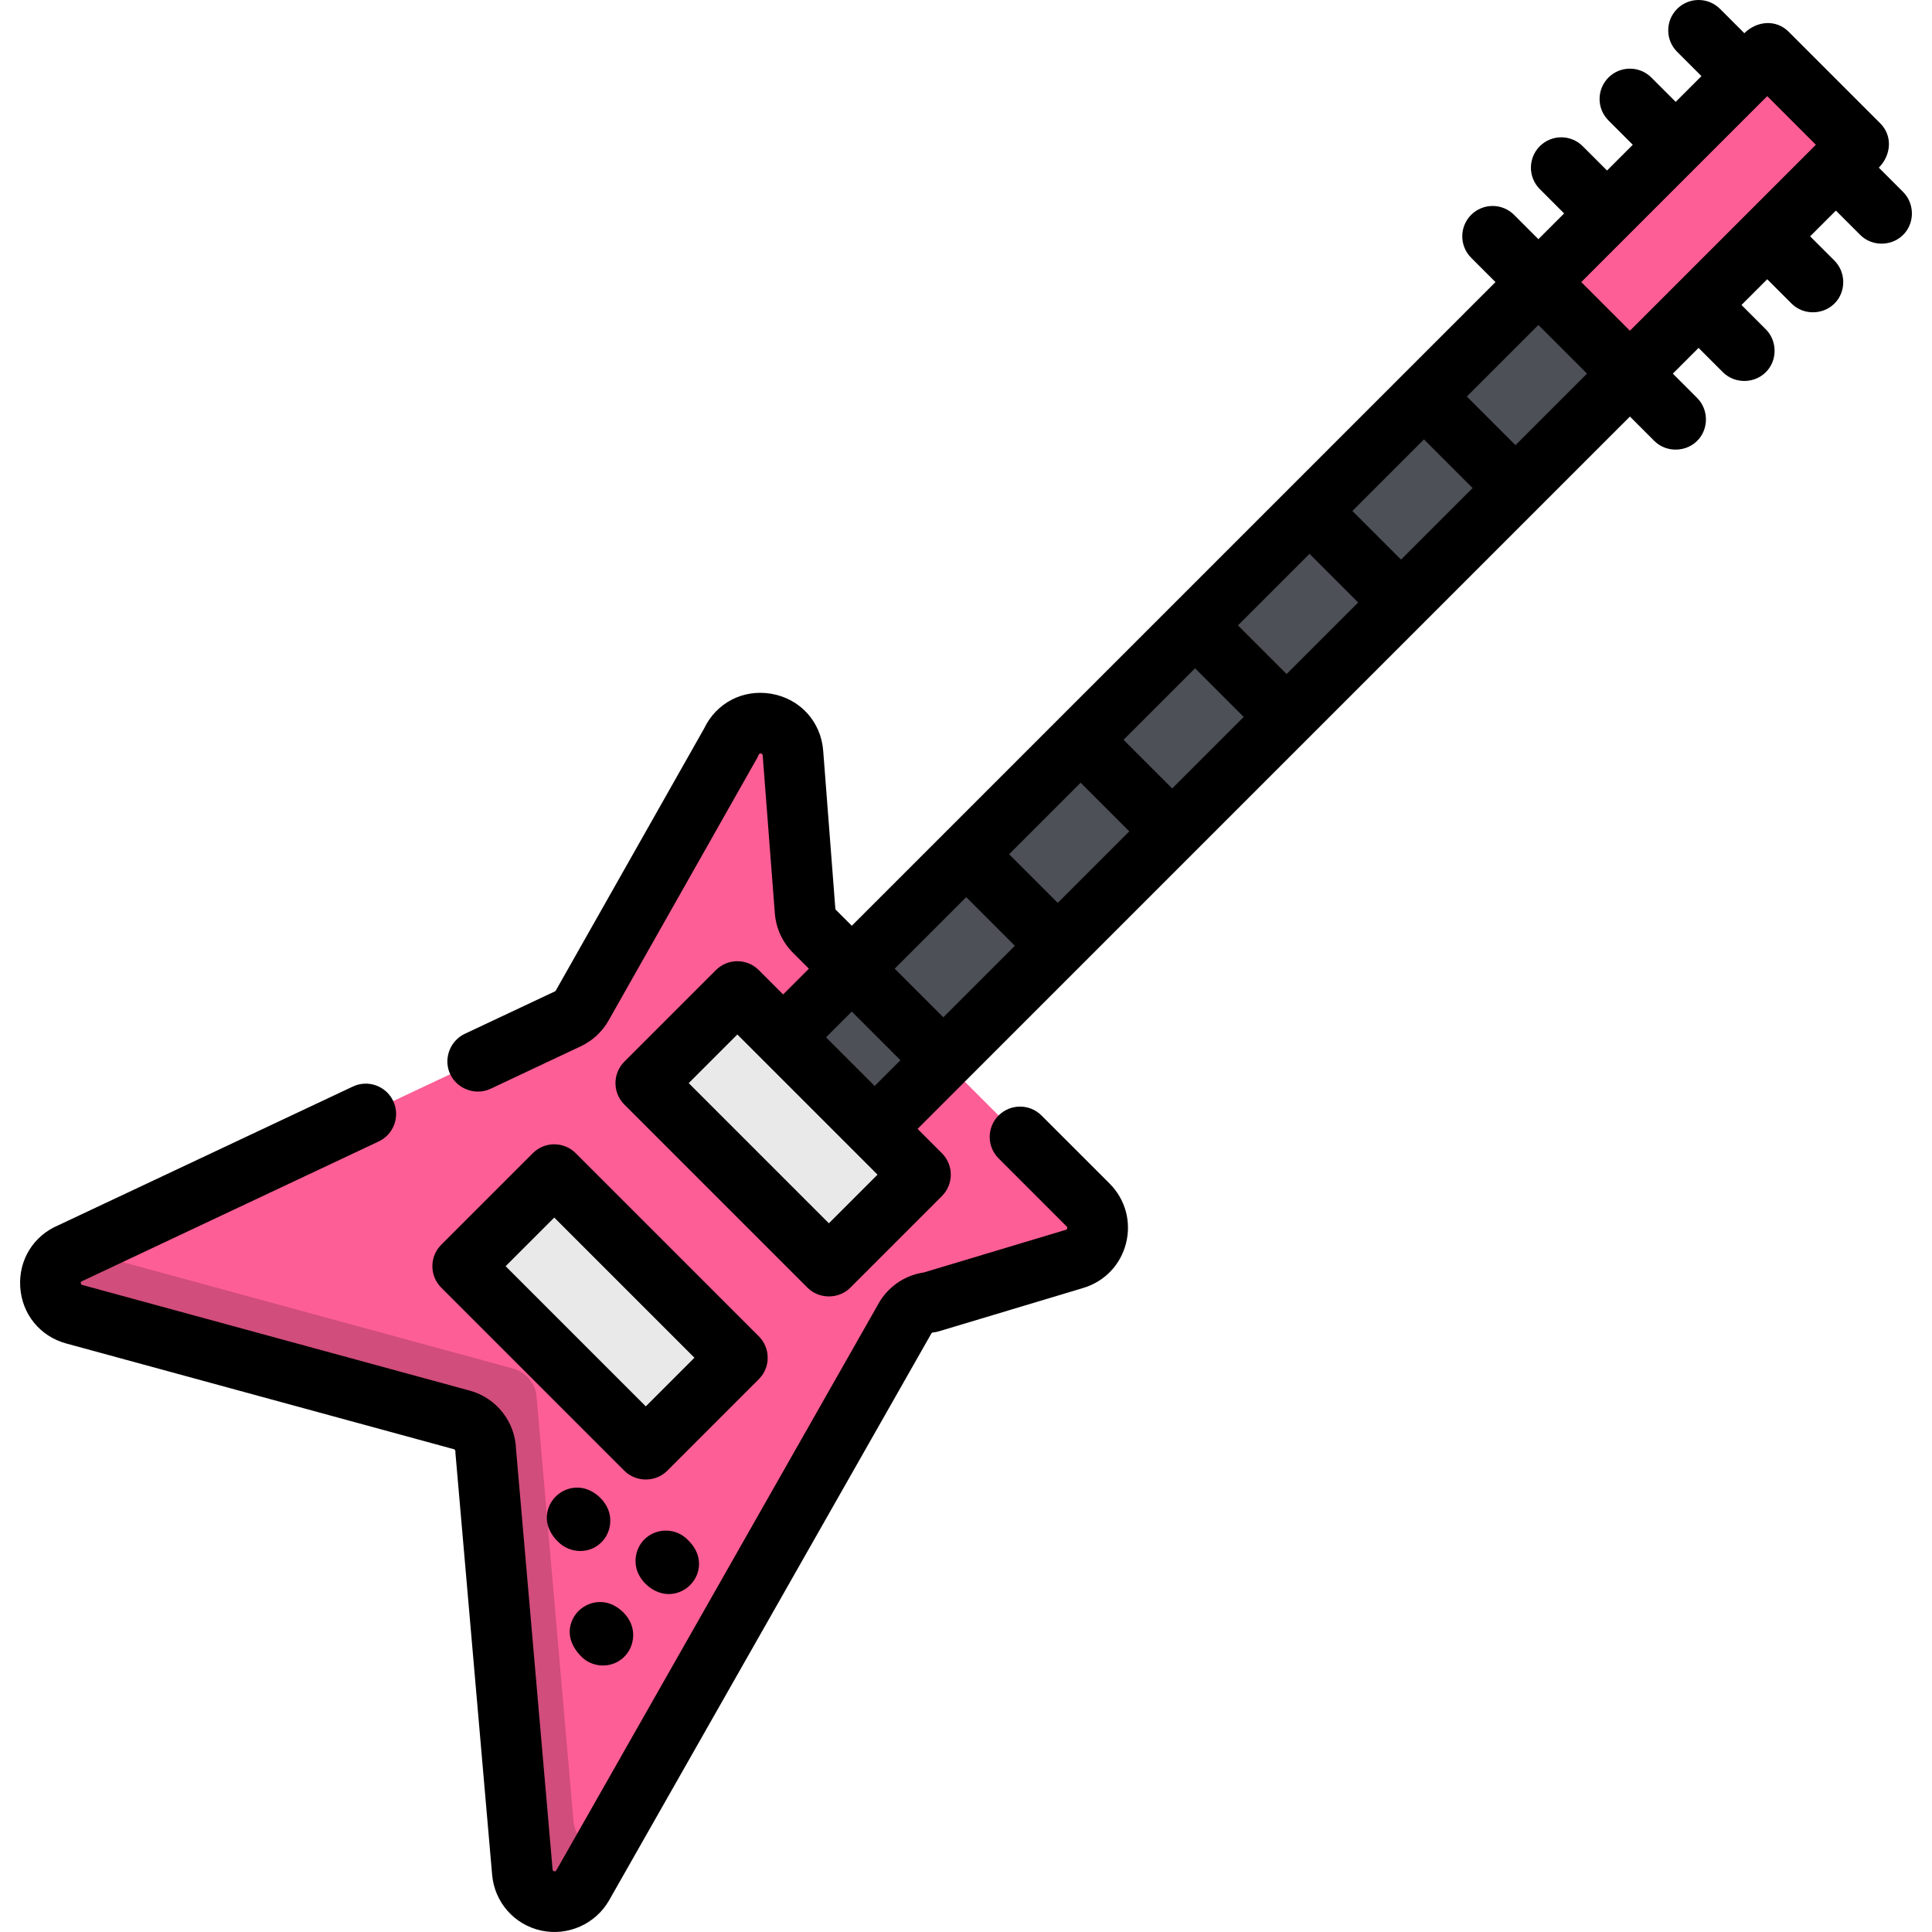
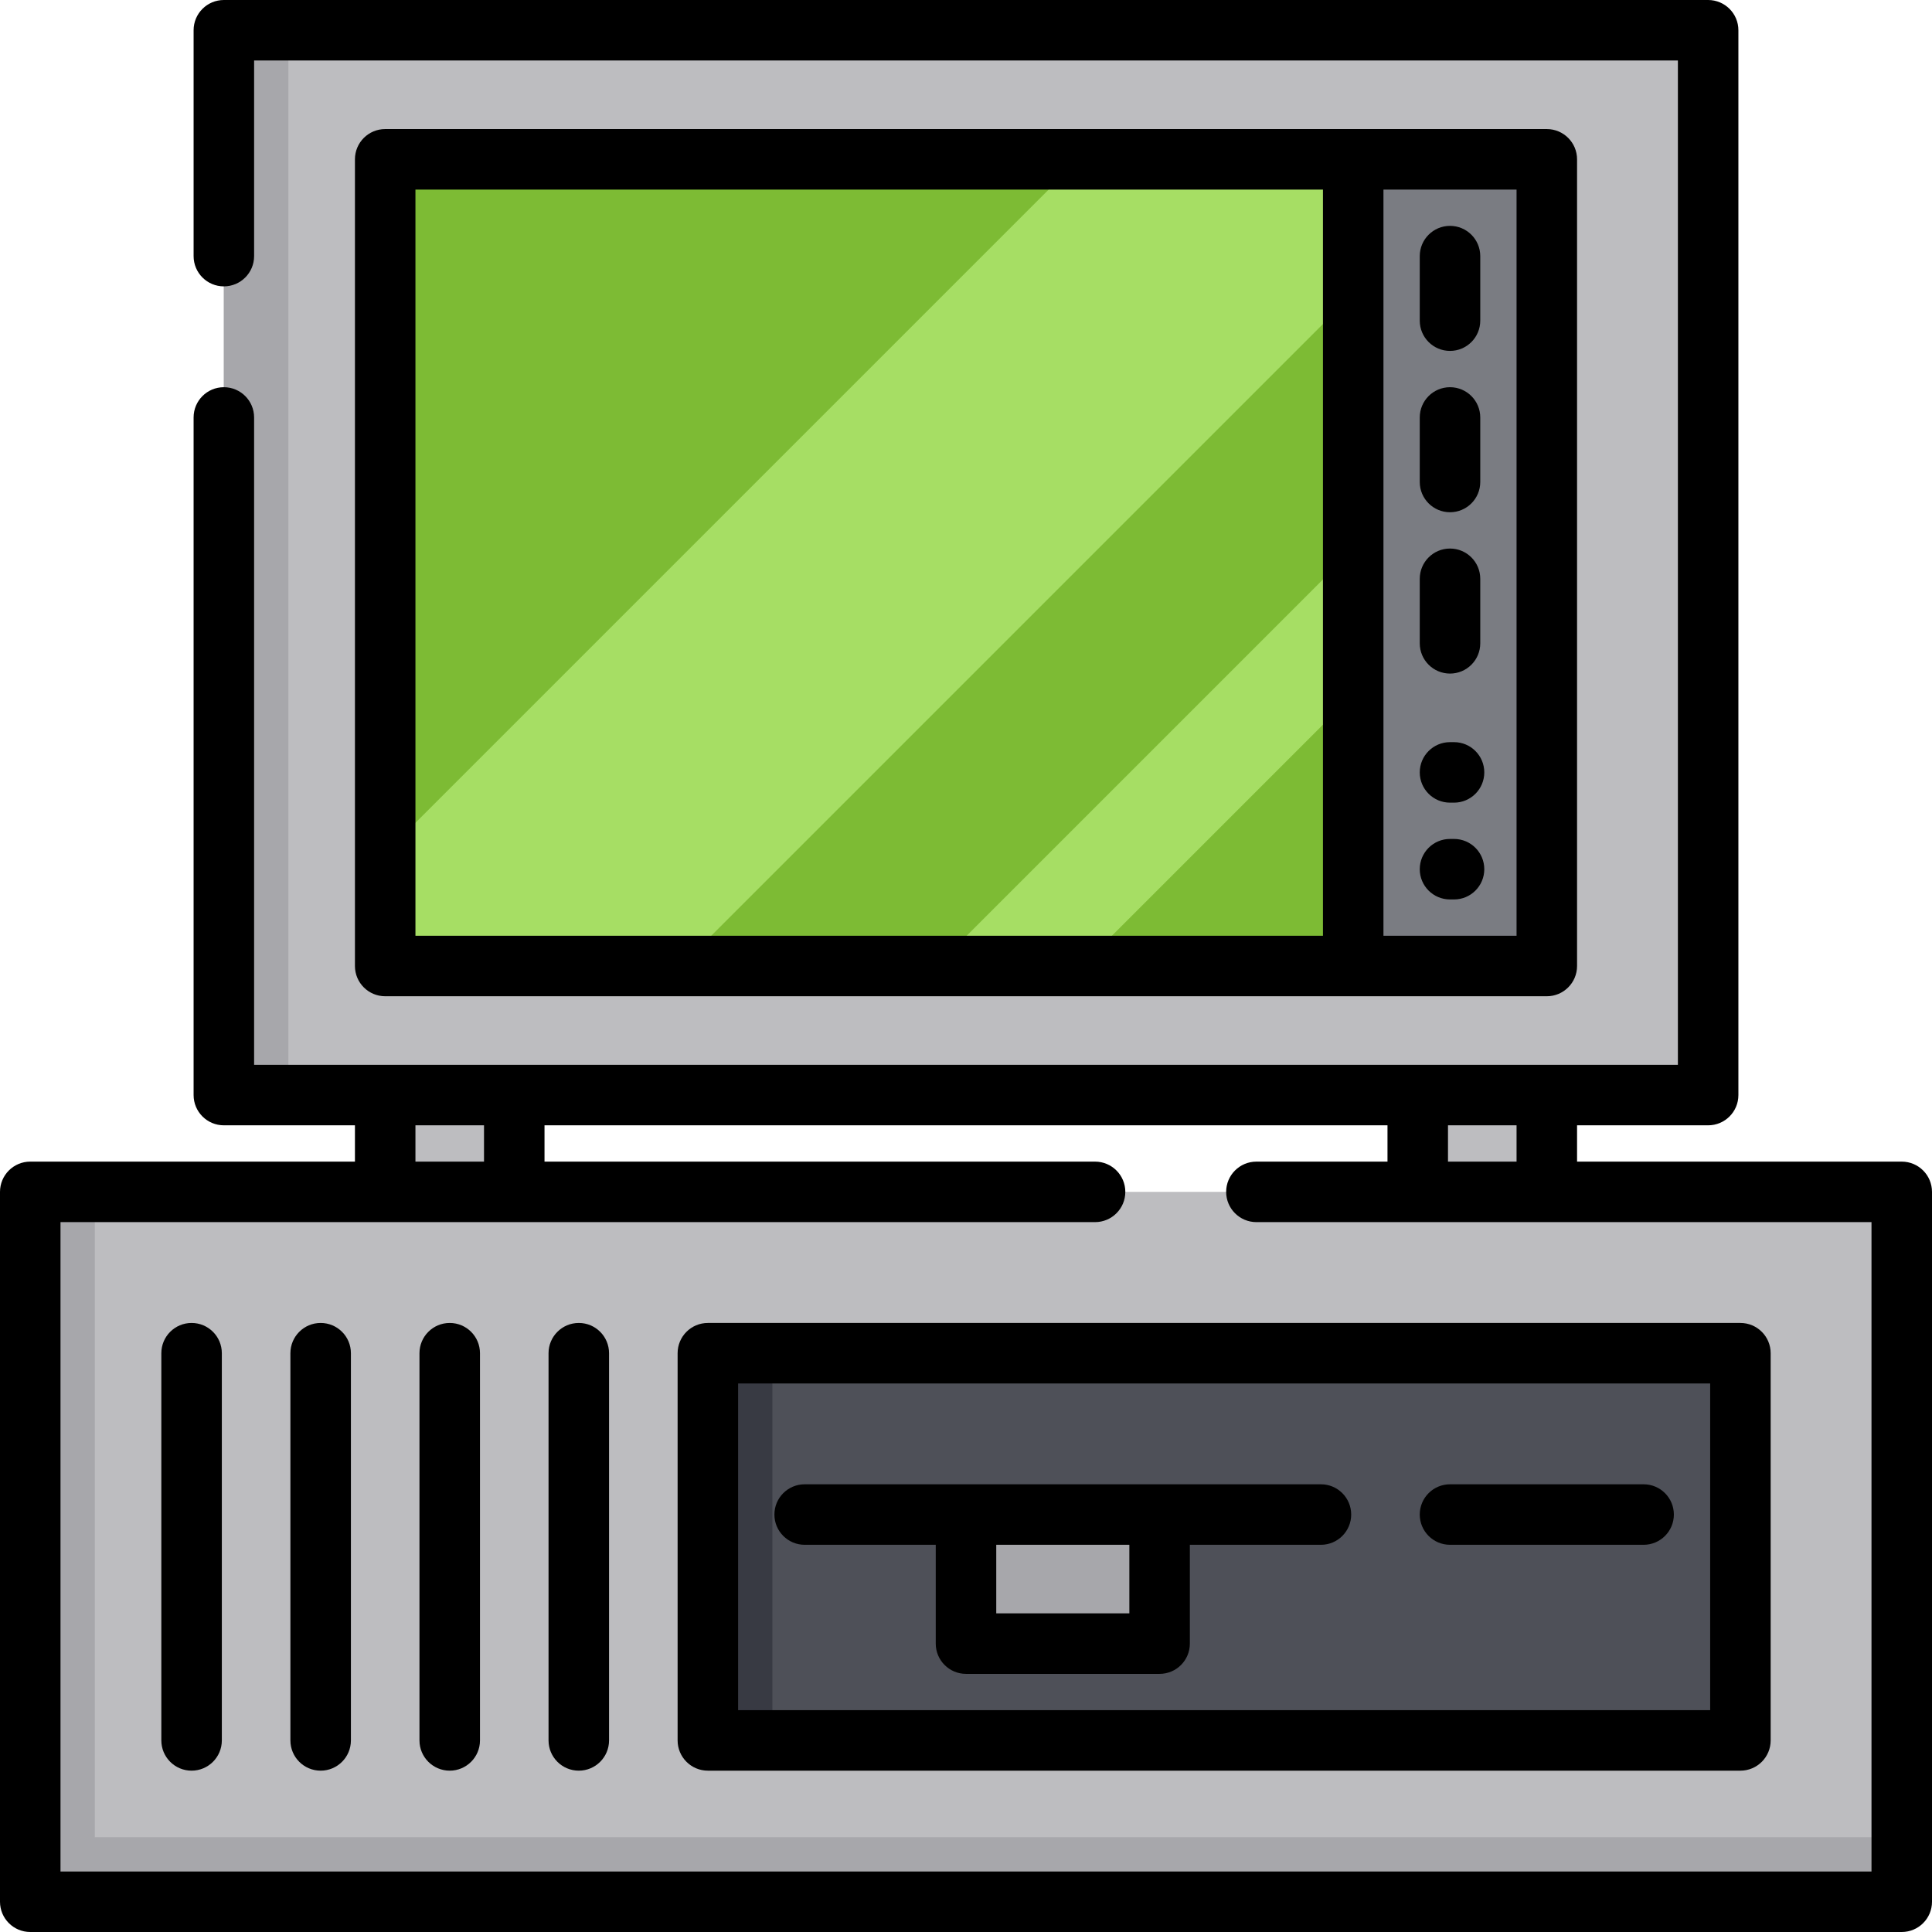
<svg xmlns="http://www.w3.org/2000/svg" version="1.1" id="Layer_1" viewBox="0 0 512 512" xml:space="preserve" fill="#000000">
  <g id="SVGRepo_bgCarrier" stroke-width="0" />
  <g id="SVGRepo_tracerCarrier" stroke-linecap="round" stroke-linejoin="round" />
  <g id="SVGRepo_iconCarrier">
-     <path style="fill:#FD5E95;" d="M246.499,345.112c-2.936,0.267-5.528,2.022-6.866,4.649l-85.2,149.865 c-4.16,7.318-15.272,4.89-16.002-3.495l-9.711-111.602c-0.018-3.852-2.603-7.22-6.32-8.234L19.69,348.284 c-7.913-2.158-8.574-13.124-0.979-16.219L150.483,270c1.605-0.756,2.936-1.991,3.809-3.535l39.456-69.713 c3.617-8.139,15.707-6.055,16.39,2.826l3.219,41.837c0.157,2.041,1.039,3.96,2.487,5.407l72.517,72.517 c4.589,4.589,2.617,12.414-3.598,14.28L246.499,345.112z" />
-     <path style="fill:#D14D7B;" d="M151.969,482.513l-9.711-111.601c-0.018-3.852-2.603-7.22-6.32-8.234l-102.71-28.011 c-3.481-0.95-5.556-3.606-6.145-6.544l-8.373,3.943c-7.595,3.094-6.933,14.06,0.979,16.219l102.71,28.011 c3.717,1.013,6.302,4.381,6.32,8.234l9.711,111.601c0.73,8.385,11.842,10.813,16.002,3.495l5.302-9.326 C155.929,489.932,152.371,487.134,151.969,482.513z" />
-     <rect x="302.584" y="45.434" transform="matrix(-0.7071 -0.7071 0.7071 -0.7071 413.6285 545.2475)" style="fill:#4E5058;" width="34.309" height="283.049" />
+     <rect x="8.017" y="315.858" style="fill:#BDBDC0;" width="495.967" height="188.125" />
+     <polygon style="fill:#A7A7AB;" points="25.119,486.881 25.119,315.858 8.017,315.858 8.017,503.983 503.983,503.983 503.983,486.881 " />
+     <rect x="187.591" y="358.614" style="fill:#4E5058;" width="273.637" height="102.614" />
+     <rect x="187.591" y="358.614" style="fill:#383A43;" width="17.102" height="102.614" />
+     <rect x="256" y="401.37" style="fill:#A7A7AB;" width="51.307" height="34.205" />
+     <rect x="59.324" y="8.017" style="fill:#BDBDC0;" width="393.353" height="282.188" />
+     <rect x="59.324" y="8.017" style="fill:#A7A7AB;" width="17.102" height="282.188" />
+     <rect x="102.079" y="42.221" style="fill:#7A7C82;" width="307.841" height="213.779" />
+     <rect x="102.079" y="42.221" style="fill:#A6DE64;" width="256.534" height="213.779" />
    <g>
-       <rect x="173.232" y="282.006" transform="matrix(-0.7071 -0.7071 0.7071 -0.7071 142.7559 657.4527)" style="fill:#E9E9EA;" width="68.618" height="34.309" />
-       <rect x="124.706" y="330.523" transform="matrix(-0.7071 -0.7071 0.7071 -0.7071 25.6107 705.9626)" style="fill:#E9E9EA;" width="68.618" height="34.309" />
+       <polygon style="fill:#7DBB34;" points="286.642,256 358.614,256 358.614,184.028 " />
+       <polygon style="fill:#7DBB34;" points="102.079,42.221 102.079,226.071 285.929,42.221 " />
+       <polygon style="fill:#7DBB34;" points="180.464,256 248.162,256 358.614,145.548 358.614,77.851 " />
    </g>
-     <rect x="432.979" y="13.672" transform="matrix(-0.7071 -0.7071 0.7071 -0.7071 728.4344 414.8431)" style="fill:#FD5E95;" width="34.309" height="85.772" />
-     <path d="M276.008,295.615c-3.14-3.14-8.232-3.14-11.371,0c-3.14,3.14-3.14,8.232,0,11.371l18.039,18.039 c0.086,0.086,0.215,0.215,0.14,0.51c-0.074,0.295-0.25,0.347-0.366,0.382l-37.613,11.297c-5.258,0.773-9.786,3.972-12.273,8.708 l-85.122,149.729c-0.267,0.471-0.953,0.321-1-0.219l-9.687-111.326c-0.204-7.278-5.189-13.647-12.24-15.569L21.806,340.526 c-0.223-0.061-0.371-0.101-0.395-0.485c-0.024-0.384,0.119-0.442,0.333-0.529c0.132-0.054,0.263-0.112,0.392-0.173l78.226-36.844 c4.017-1.892,5.74-6.683,3.848-10.701c-1.893-4.018-6.684-5.74-10.701-3.848l-78.062,36.767c-6.568,2.783-10.521,9.154-10.09,16.298 c0.436,7.226,5.231,13.127,12.215,15.032l102.71,28.011c0.505,0.137,0.391,0.786,0.425,1.173l9.712,111.601 c0.634,7.288,5.862,13.234,13.009,14.795c7.056,1.541,14.426-1.747,17.994-8.022l85.2-149.865c0.061-0.107,0.119-0.215,0.175-0.325 c0.085-0.164,0.244-0.272,0.429-0.289c0.537-0.048,1.069-0.152,1.586-0.307l38.265-11.494c5.655-1.698,9.892-6.131,11.335-11.856 c1.443-5.725-0.189-11.637-4.364-15.812L276.008,295.615z" />
-     <path d="M165.459,389.761c3.097,3.098,8.274,3.098,11.371,0l24.26-24.26c3.14-3.14,3.14-8.232,0-11.371l-48.521-48.521 c-3.14-3.14-8.232-3.14-11.371,0l-24.26,24.26c-3.14,3.14-3.14,8.232,0,11.371L165.459,389.761z M146.885,322.666l37.148,37.148 l-12.889,12.889l-37.148-37.148L146.885,322.666z" />
-     <path d="M504.346,50.875l-6.444-6.445c3.232-3.232,3.77-8.362,0.38-11.751L474.02,8.42c-3.392-3.393-8.517-2.855-11.751,0.38 l-6.445-6.444c-3.14-3.141-8.232-3.14-11.371,0c-3.14,3.14-3.14,8.232,0,11.371l6.445,6.444l-6.823,6.823l-6.445-6.444 c-3.14-3.141-8.232-3.14-11.371,0c-3.14,3.14-3.14,8.232,0,11.371l6.444,6.444l-6.823,6.823l-6.444-6.444 c-3.139-3.14-8.231-3.14-11.371,0c-3.14,3.14-3.14,8.231,0,11.371l6.444,6.444l-6.823,6.823l-6.444-6.444 c-3.14-3.14-8.232-3.14-11.371,0c-3.14,3.14-3.14,8.232,0,11.371l6.444,6.444L225.731,245.337l-4.2-4.2 c-0.091-0.091-0.146-0.211-0.157-0.339l-3.218-41.837c-0.594-7.719-6.119-13.787-13.746-15.103 c-7.483-1.288-14.586,2.407-17.823,9.222l-39.293,69.425c-0.055,0.096-0.137,0.173-0.238,0.221l-23.895,11.255 c-3.709,1.747-5.529,6.155-4.135,10.01c1.588,4.391,6.757,6.533,10.988,4.541l23.895-11.255c3.128-1.473,5.679-3.842,7.382-6.849 l39.456-69.713c0.177-0.312,0.289-0.935,0.685-1.027c0.377-0.088,0.664,0.161,0.69,0.508l3.218,41.837 c0.304,3.952,2.015,7.672,4.818,10.476l4.201,4.201l-6.823,6.823l-6.444-6.444c-3.14-3.14-8.232-3.14-11.371,0l-24.26,24.26 c-3.14,3.14-3.14,8.232,0,11.371l48.521,48.521c3.098,3.097,8.274,3.097,11.371,0l24.26-24.26c3.14-3.14,3.14-8.232,0-11.371 l-6.444-6.444L431.946,110.39l6.445,6.445c3.271,3.27,8.792,3.05,11.799-0.461c2.695-3.147,2.5-7.983-0.428-10.91l-6.445-6.445 l6.823-6.823l6.445,6.444c3.27,3.271,8.793,3.05,11.799-0.461c2.694-3.147,2.5-7.982-0.428-10.91l-6.445-6.444l6.823-6.823 l6.444,6.444c3.271,3.27,8.792,3.05,11.799-0.461c2.695-3.147,2.5-7.983-0.428-10.91l-6.444-6.444l6.823-6.823l6.444,6.445 c3.27,3.271,8.792,3.049,11.799-0.461C507.468,58.638,507.273,53.802,504.346,50.875z M219.666,324.183l-37.148-37.148 l12.889-12.888l37.148,37.148L219.666,324.183z M481.223,38.365l-49.279,49.279l-0.38-0.38l-12.509-12.509l30.703-30.703 c0.001-0.001,0.001-0.001,0.002-0.002c0,0,0.001-0.001,0.002-0.002l18.573-18.572L481.223,38.365z M371.292,148.296l-12.888-12.889 l18.954-18.954l12.888,12.889L371.292,148.296z M340.967,178.621l-12.888-12.889l18.954-18.954l12.889,12.889L340.967,178.621z M310.642,208.946l-12.889-12.889l18.954-18.954l12.889,12.889L310.642,208.946z M280.317,239.272l-12.889-12.889l18.954-18.954 l12.889,12.889L280.317,239.272z M249.991,269.597l-12.888-12.888l18.954-18.954l12.889,12.889L249.991,269.597z M225.731,268.081 l12.889,12.888l-6.823,6.823l-12.889-12.888L225.731,268.081z M401.618,117.971l-12.888-12.888l18.954-18.954l12.509,12.509 l0.38,0.38L401.618,117.971z" />
-     <path d="M170.766,407.957c-2.527,2.527-3.076,6.549-1.309,9.657c1.613,2.836,4.768,4.954,8.078,4.822 c3.814-0.153,7.077-3.087,7.631-6.862c0.473-3.226-1.105-6.003-3.49-8.043C178.53,404.836,173.693,405.029,170.766,407.957z" />
-     <path d="M154.086,439.038c2.814,2.817,7.44,3.132,10.594,0.688c2.868-2.222,3.917-6.193,2.491-9.534 c-1.172-2.745-4.02-5.117-6.979-5.553c-3.568-0.524-7.148,1.469-8.569,4.789C150.078,433.036,151.481,436.434,154.086,439.038z" />
-     <path d="M159.396,408.713c2.526-2.528,3.074-6.55,1.305-9.658c-1.503-2.641-4.388-4.71-7.461-4.82 c-3.607-0.13-6.951,2.255-7.991,5.715c-0.995,3.31,0.3,6.33,2.657,8.65C151.072,411.715,156.188,411.924,159.396,408.713z" />
+     <g>
+       <rect x="375.716" y="290.205" style="fill:#BDBDC0;" width="34.205" height="25.653" />
+       <rect x="102.079" y="290.205" style="fill:#BDBDC0;" width="34.205" height="25.653" />
+     </g>
+     <path d="M503.983,307.841h-86.046v-9.62h34.739c4.427,0,8.017-3.589,8.017-8.017V8.017c0-4.427-3.589-8.017-8.017-8.017H59.324 c-4.427,0-8.017,3.589-8.017,8.017v59.858c0,4.427,3.589,8.017,8.017,8.017s8.017-3.589,8.017-8.017V16.033H444.66v266.154H67.34 V110.63c0-4.427-3.589-8.017-8.017-8.017s-8.017,3.589-8.017,8.017v179.574c0,4.427,3.589,8.017,8.017,8.017h34.739v9.62H8.017 c-4.427,0-8.017,3.589-8.017,8.017v188.125C0,508.411,3.589,512,8.017,512h495.967c4.427,0,8.017-3.589,8.017-8.017V315.858 C512,311.431,508.411,307.841,503.983,307.841z M401.904,298.221v9.62h-18.171v-9.62H401.904z M110.096,298.221h18.171v9.62h-18.171 V298.221z M495.967,495.967H16.033V323.875h274.171c4.427,0,8.017-3.589,8.017-8.017c0-4.427-3.589-8.017-8.017-8.017H144.301v-9.62 h223.399v9.62H332.96c-4.427,0-8.017,3.589-8.017,8.017c0,4.427,3.589,8.017,8.017,8.017h163.006V495.967z" />
+     <path d="M179.574,358.614v102.614c0,4.427,3.589,8.017,8.017,8.017h273.637c4.427,0,8.017-3.589,8.017-8.017V358.614 c0-4.427-3.589-8.017-8.017-8.017H187.591C183.163,350.597,179.574,354.186,179.574,358.614z M195.608,366.63h257.603v86.58H195.608 V366.63z" />
+     <path d="M153.386,350.597c-4.427,0-8.017,3.589-8.017,8.017v102.614c0,4.427,3.589,8.017,8.017,8.017 c4.427,0,8.017-3.589,8.017-8.017V358.614C161.403,354.186,157.814,350.597,153.386,350.597z" />
+     <path d="M119.182,350.597c-4.427,0-8.017,3.589-8.017,8.017v102.614c0,4.427,3.589,8.017,8.017,8.017 c4.427,0,8.017-3.589,8.017-8.017V358.614C127.198,354.186,123.609,350.597,119.182,350.597z" />
+     <path d="M84.977,350.597c-4.427,0-8.017,3.589-8.017,8.017v102.614c0,4.427,3.589,8.017,8.017,8.017 c4.427,0,8.017-3.589,8.017-8.017V358.614C92.994,354.186,89.404,350.597,84.977,350.597z" />
+     <path d="M50.772,350.597c-4.427,0-8.017,3.589-8.017,8.017v102.614c0,4.427,3.589,8.017,8.017,8.017s8.017-3.589,8.017-8.017 V358.614C58.789,354.186,55.2,350.597,50.772,350.597z" />
+     <path d="M350.063,393.353H213.244c-4.427,0-8.017,3.589-8.017,8.017c0,4.427,3.589,8.017,8.017,8.017h34.739v26.188 c0,4.427,3.589,8.017,8.017,8.017h51.307c4.427,0,8.017-3.589,8.017-8.017v-26.188h34.739c4.427,0,8.017-3.589,8.017-8.017 C358.079,396.942,354.49,393.353,350.063,393.353z M299.29,427.557h-35.273v-18.171h35.273V427.557z" />
+     <path d="M435.574,393.353h-51.307c-4.427,0-8.017,3.589-8.017,8.017c0,4.427,3.589,8.017,8.017,8.017h51.307 c4.427,0,8.017-3.589,8.017-8.017C443.591,396.942,440.001,393.353,435.574,393.353z" />
+     <path d="M409.921,264.017c4.427,0,8.017-3.589,8.017-8.017V42.221c0-4.427-3.589-8.017-8.017-8.017H102.079 c-4.427,0-8.017,3.589-8.017,8.017V256c0,4.427,3.589,8.017,8.017,8.017H409.921z M401.904,247.983H366.63V50.238h35.273V247.983z M110.096,50.238h240.501v197.745H110.096V50.238z" />
+     <path d="M384.267,212.71h1.069c4.427,0,8.017-3.589,8.017-8.017s-3.589-8.017-8.017-8.017h-1.069c-4.427,0-8.017,3.589-8.017,8.017 S379.84,212.71,384.267,212.71z" />
+     <path d="M385.336,222.33h-1.069c-4.427,0-8.017,3.589-8.017,8.017s3.589,8.017,8.017,8.017h1.069c4.427,0,8.017-3.589,8.017-8.017 S389.763,222.33,385.336,222.33z" />
+     <path d="M384.267,92.994c4.427,0,8.017-3.589,8.017-8.017V67.875c0-4.427-3.589-8.017-8.017-8.017c-4.427,0-8.017,3.589-8.017,8.017 v17.102C376.251,89.404,379.84,92.994,384.267,92.994z" />
+     <path d="M384.267,135.749c4.427,0,8.017-3.589,8.017-8.017V110.63c0-4.427-3.589-8.017-8.017-8.017 c-4.427,0-8.017,3.589-8.017,8.017v17.102C376.251,132.16,379.84,135.749,384.267,135.749z" />
+     <path d="M384.267,178.505c4.427,0,8.017-3.589,8.017-8.017v-17.102c0-4.427-3.589-8.017-8.017-8.017 c-4.427,0-8.017,3.589-8.017,8.017v17.102C376.251,174.916,379.84,178.505,384.267,178.505z" />
  </g>
</svg>
